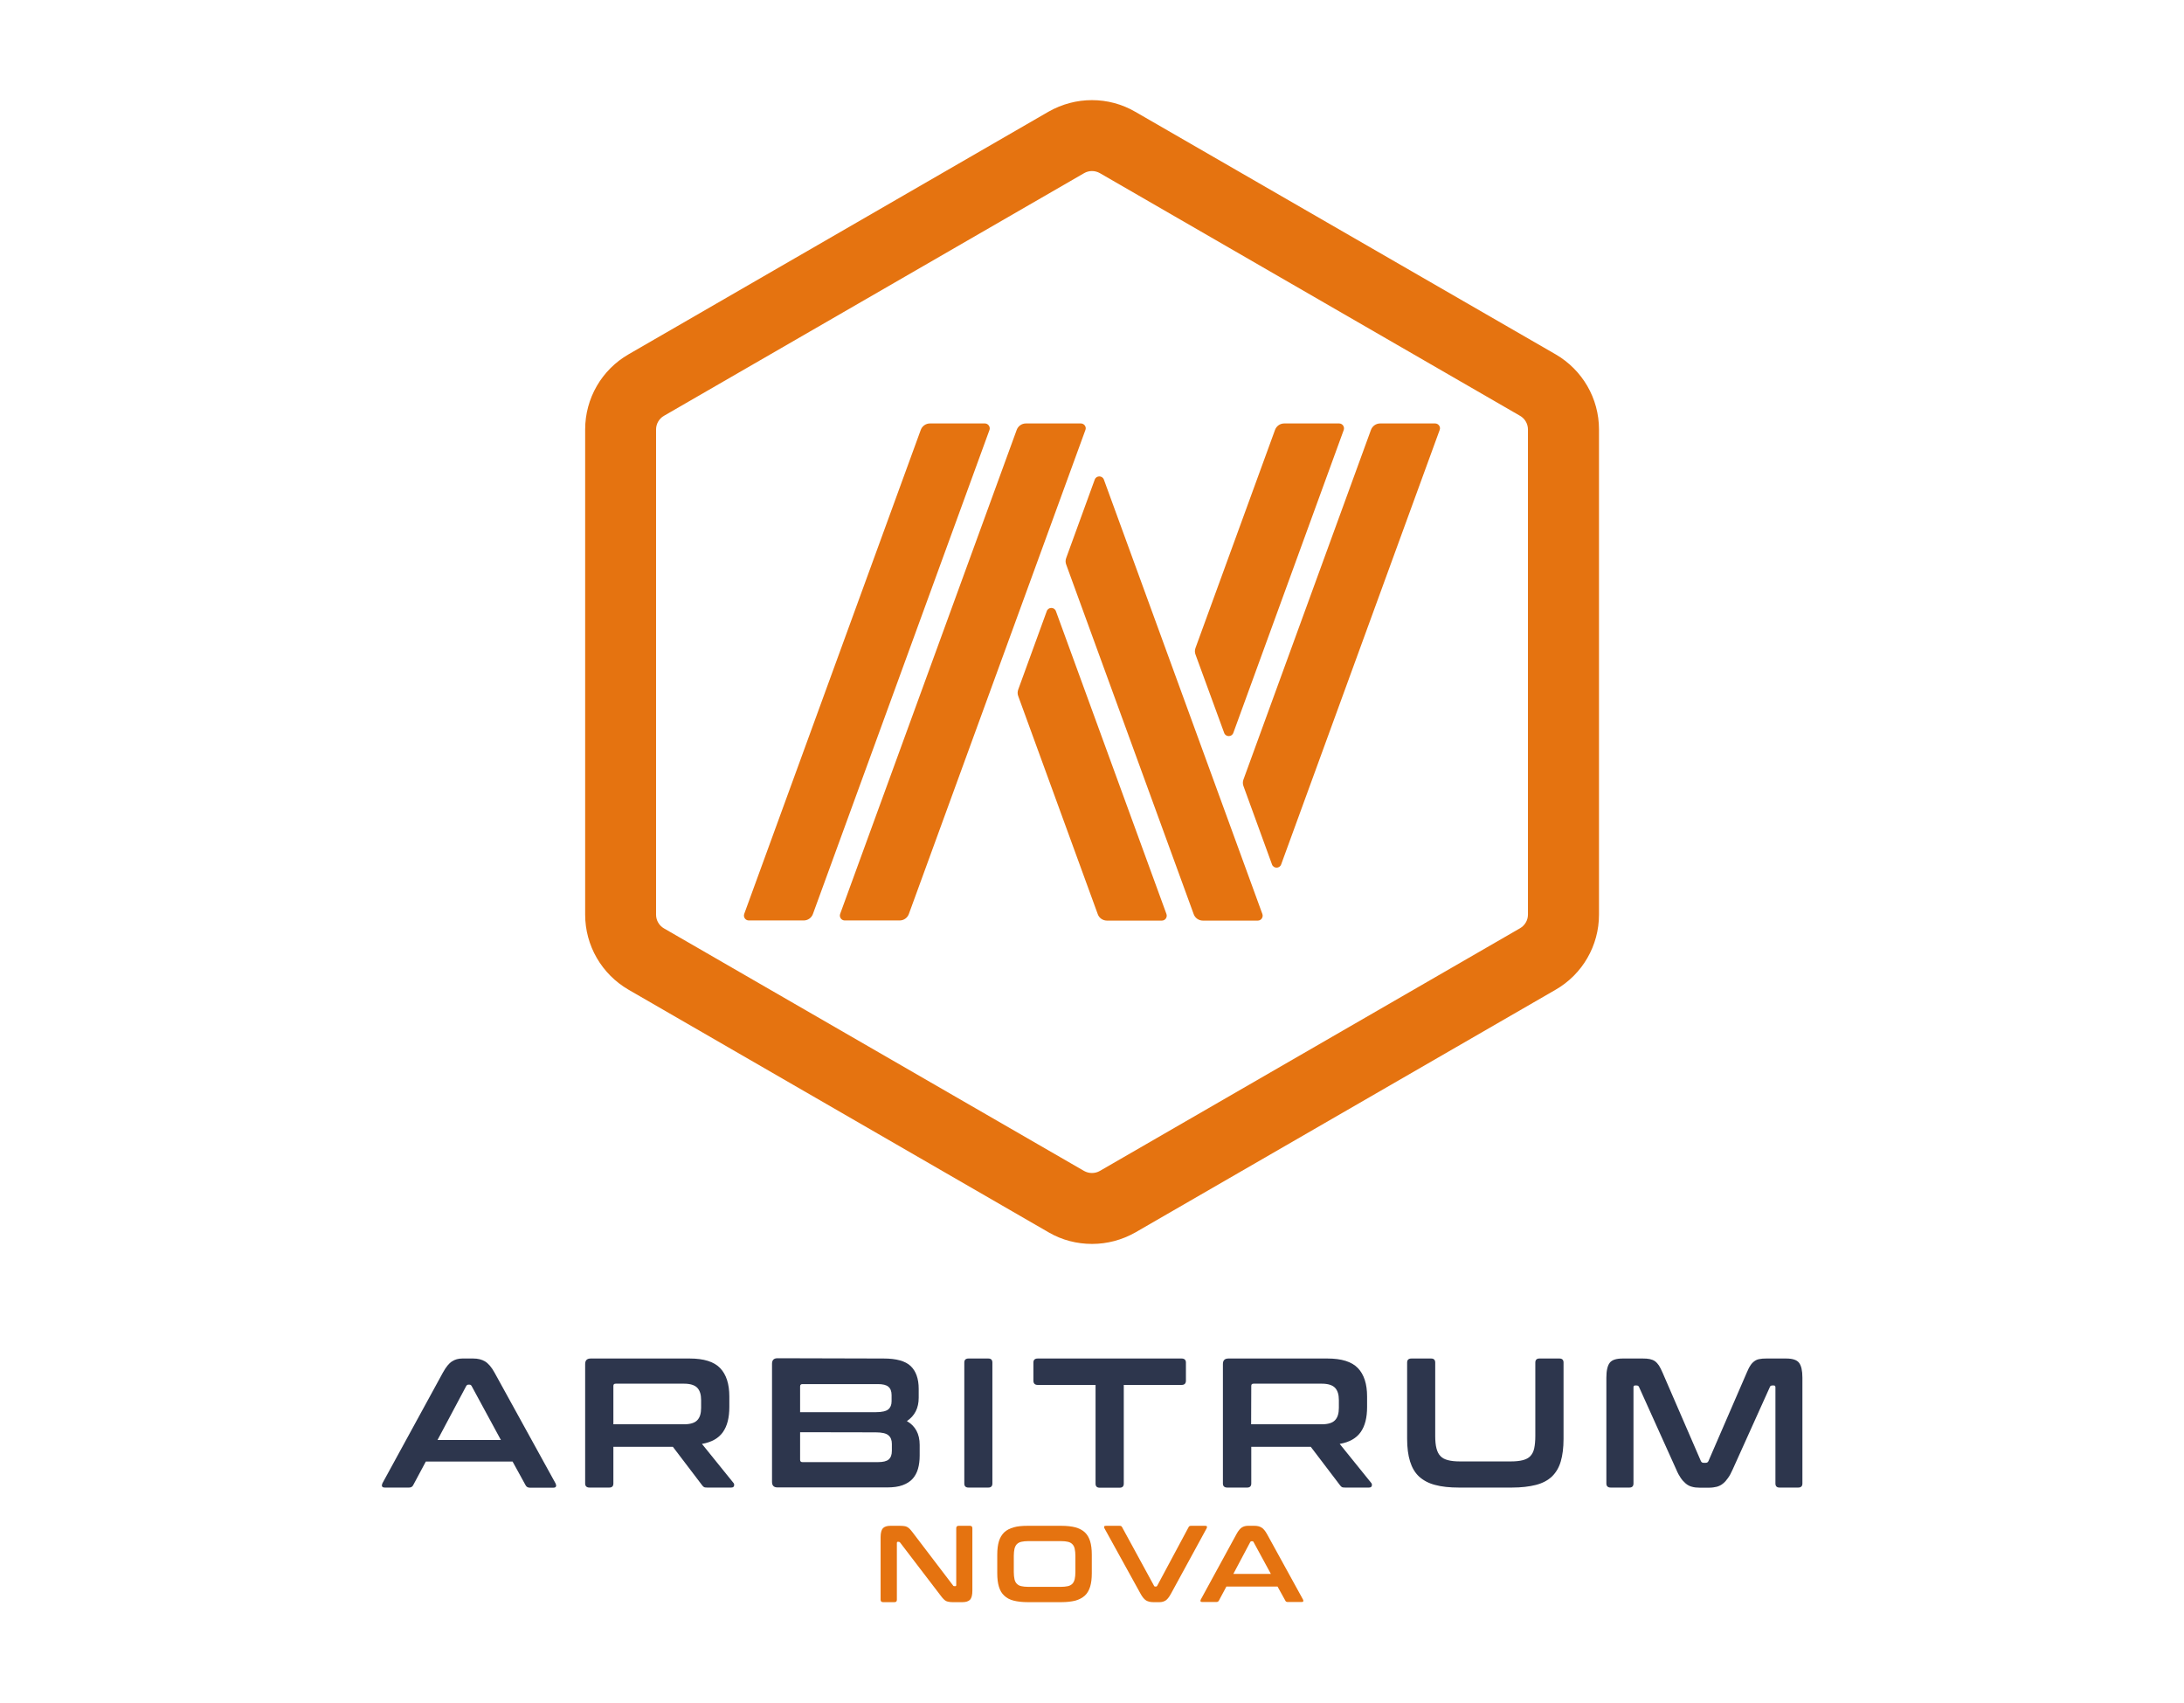
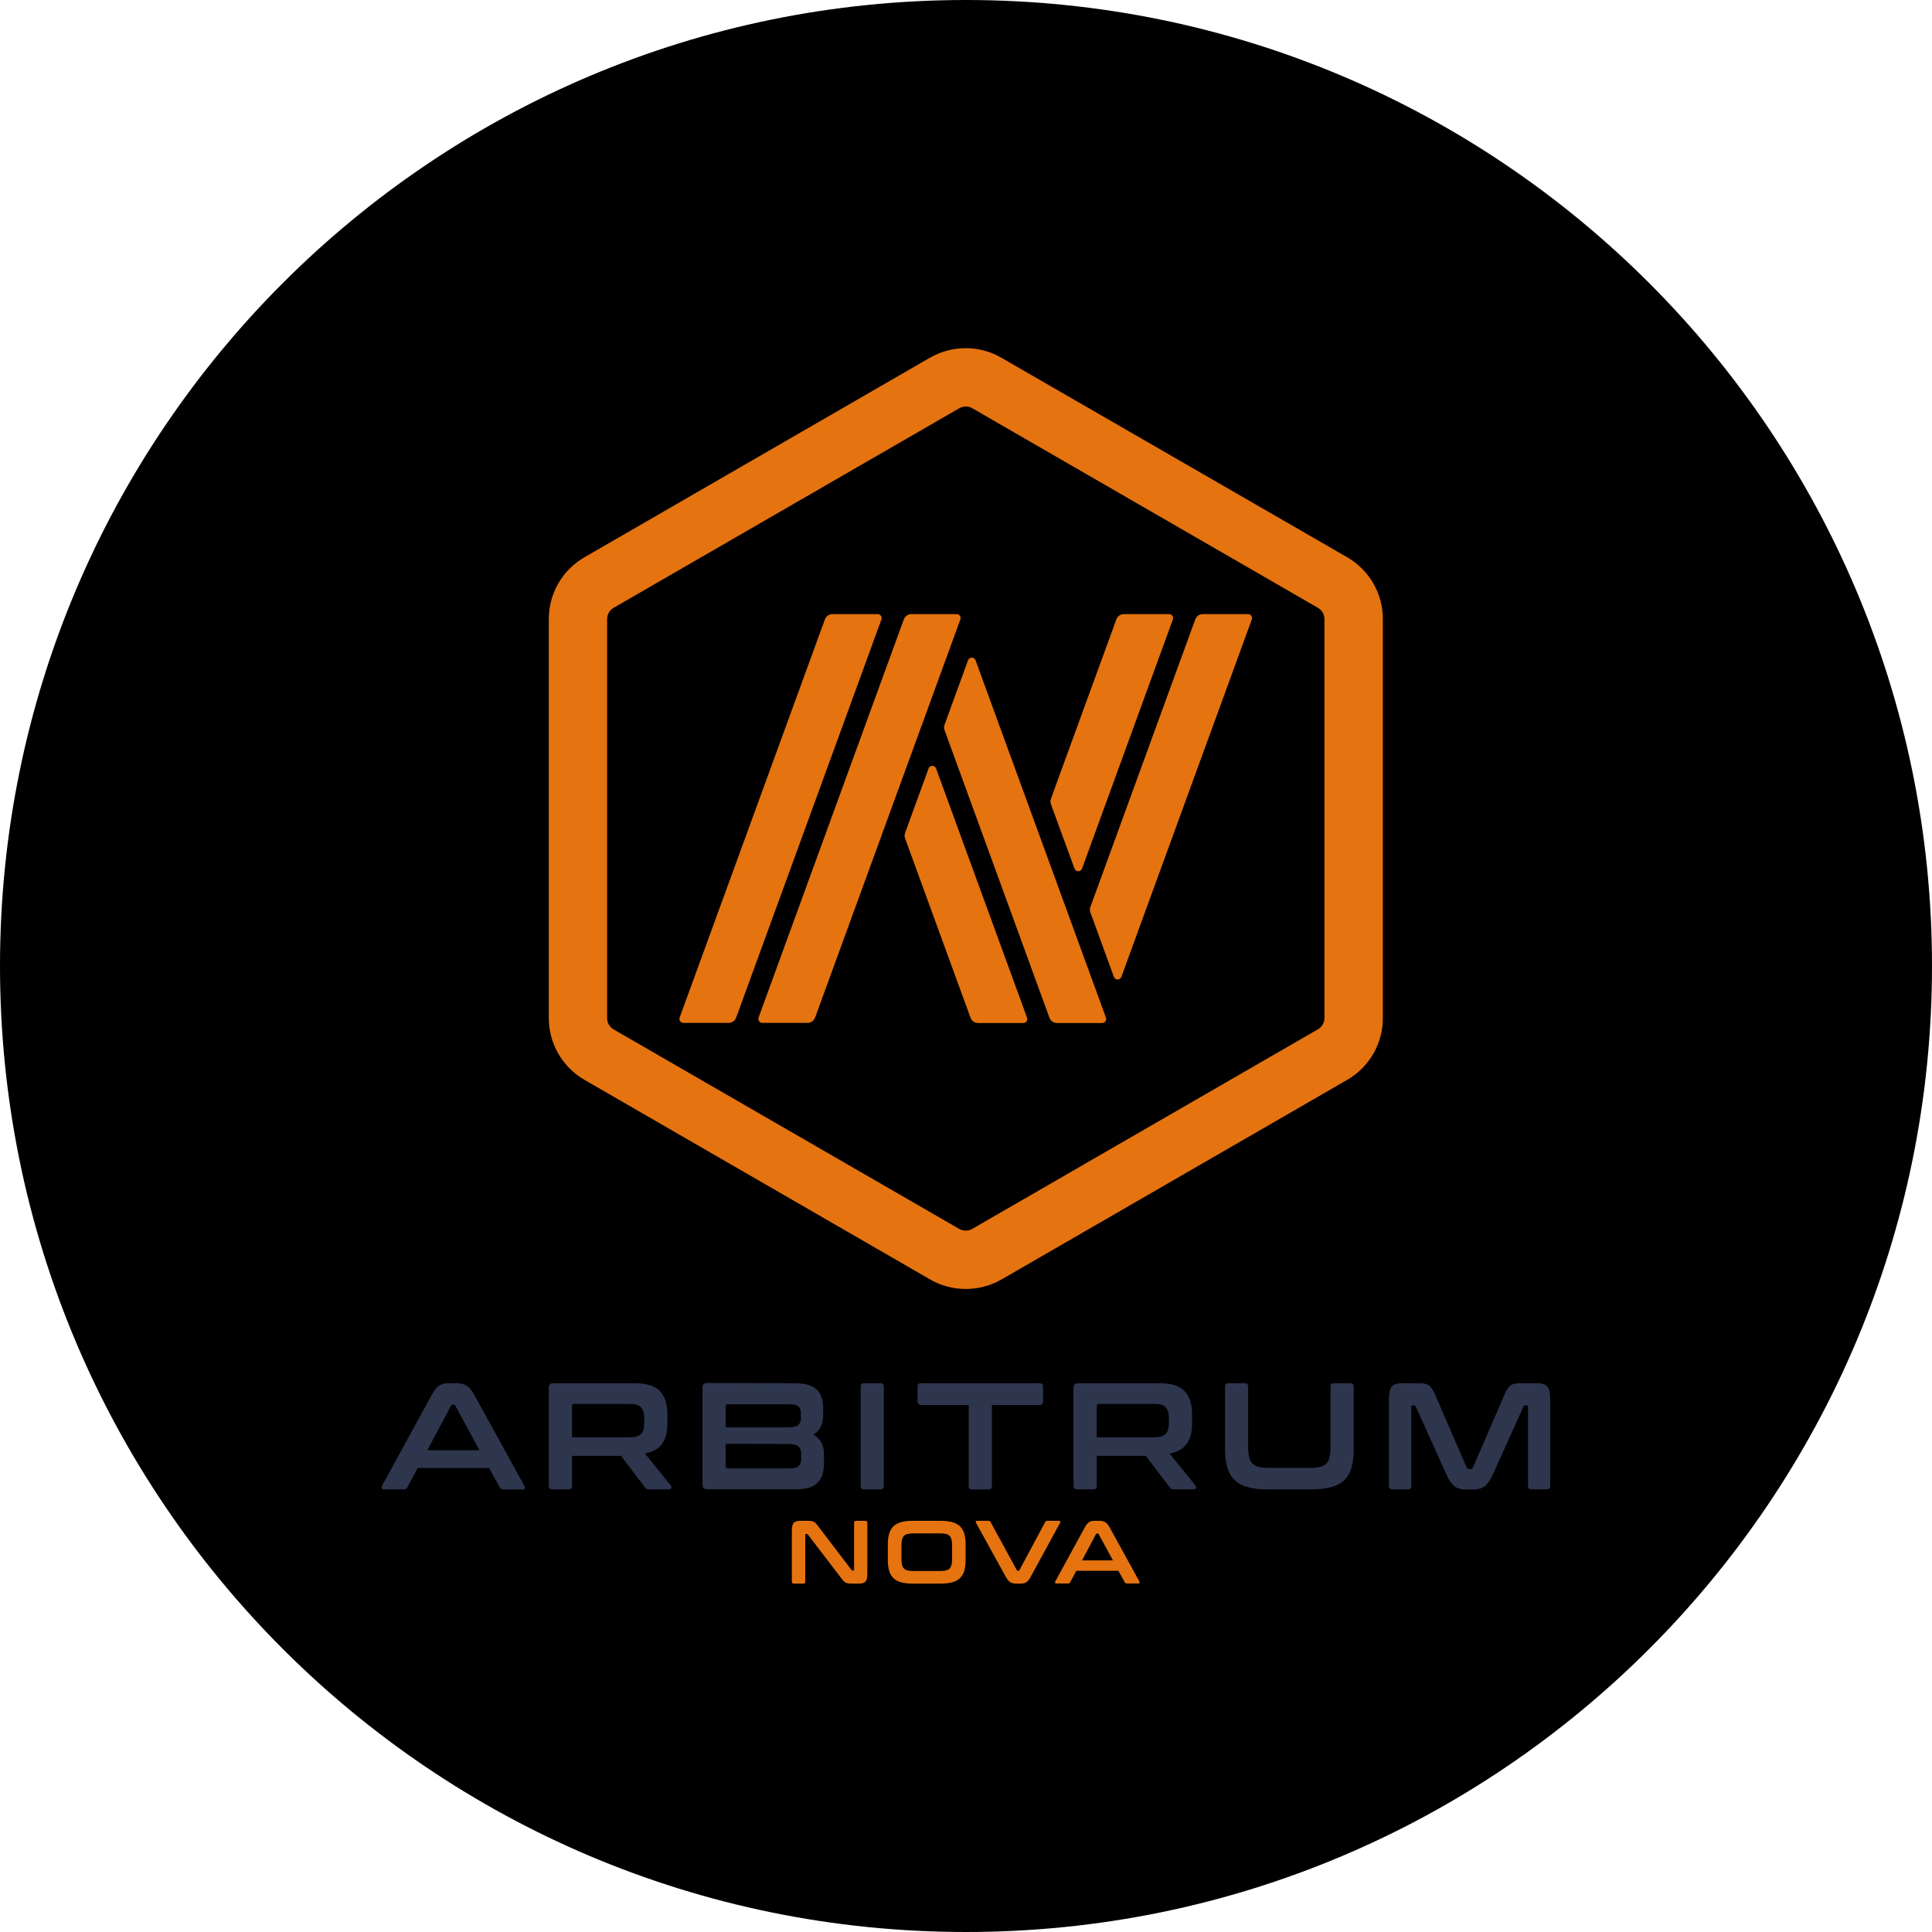
- <svg xmlns="http://www.w3.org/2000/svg" version="1.0" id="Layer_1" x="0px" y="0px" viewBox="0 0 1570.83 1224" style="enable-background:new 0 0 1570.83 1224;" xml:space="preserve">
-   <style type="text/css">
+ <svg xmlns="http://www.w3.org/2000/svg" version="1.0" id="Layer_1" x="0px" y="0px" viewBox="0 -173.415 1570.83 1570.83" style="enable-background:new 0 0 1570.83 1224;" xml:space="preserve">
+   <circle cx="785.415" cy="612" r="785.415" fill="#000" />
+   <g transform="translate(54.796 42.698) scale(0.93)">
+     <style type="text/css">
	.st0{fill:#E57310;}
	.st1{fill:#2D364D;}
</style>
-   <g>
    <g>
-       <path class="st0" d="M785.37,123c2,0,3.9,0.5,5.7,1.5l302.2,174.5c3.5,2,5.7,5.8,5.7,9.8v348.9c0,4-2.2,7.8-5.7,9.8L791.07,842    c-1.7,1-3.7,1.5-5.7,1.5s-3.9-0.5-5.7-1.5l-302.1-174.4c-3.5-2-5.7-5.8-5.7-9.8v-349c0-4,2.2-7.8,5.7-9.8l302.2-174.5    C781.47,123.5,783.47,123,785.37,123 M785.37,72c-10.8,0-21.5,2.8-31.2,8.3l-302.1,174.5c-19.3,11.1-31.2,31.7-31.2,54v348.9    c0,22.3,11.9,42.8,31.2,54l302.2,174.5c9.6,5.6,20.4,8.3,31.2,8.3c10.8,0,21.5-2.8,31.2-8.3l302.2-174.5    c19.3-11.1,31.2-31.7,31.2-54V308.8c0-22.3-11.9-42.8-31.2-54L816.57,80.4C806.97,74.8,796.17,72,785.37,72L785.37,72z" />
      <g>
-         <path class="st0" d="M708.37,304.5h-39.5c-3,0-5.6,1.9-6.6,4.6l-127,348.1c-0.8,2.3,0.9,4.7,3.3,4.7h39.5c3,0,5.6-1.9,6.6-4.6     l127-348.1C712.47,307,710.77,304.5,708.37,304.5z" />
-         <path class="st0" d="M759.47,439.5c-1.1-3.1-5.5-3.1-6.6,0l-20.5,56.3c-0.6,1.6-0.6,3.3,0,4.8l57.2,156.8c1,2.8,3.7,4.6,6.6,4.6     h39.5c2.4,0,4.1-2.4,3.3-4.7L759.47,439.5z" />
-         <path class="st0" d="M777.37,304.5h-39.5c-3,0-5.6,1.9-6.6,4.6l-127,348.1c-0.8,2.3,0.9,4.7,3.3,4.7h39.5c3,0,5.6-1.9,6.6-4.6     l127-348.1C781.57,307,779.87,304.5,777.37,304.5z" />
-         <path class="st0" d="M793.97,344.9c-1.1-3.1-5.5-3.1-6.6,0l-20.5,56.3c-0.6,1.6-0.6,3.3,0,4.8l91.7,251.4c1,2.8,3.7,4.6,6.6,4.6     h39.5c2.4,0,4.1-2.4,3.3-4.7L793.97,344.9z" />
-         <path class="st0" d="M1032.17,304.5h-39.5c-3,0-5.6,1.9-6.6,4.6l-91.7,251.4c-0.6,1.6-0.6,3.3,0,4.8l20.5,56.3     c1.1,3.1,5.5,3.1,6.6,0l114-312.4C1036.37,307,1034.67,304.5,1032.17,304.5z" />
-         <path class="st0" d="M880.47,527c1.1,3.1,5.5,3.1,6.6,0l79.4-217.8c0.8-2.3-0.9-4.7-3.3-4.7h-39.5c-3,0-5.6,1.9-6.6,4.6     l-57.2,156.8c-0.6,1.6-0.6,3.3,0,4.8L880.47,527z" />
+         <path class="st0" d="M785.37,123c2,0,3.9,0.5,5.7,1.5l302.2,174.5c3.5,2,5.7,5.8,5.7,9.8v348.9c0,4-2.2,7.8-5.7,9.8L791.07,842    c-1.7,1-3.7,1.5-5.7,1.5s-3.9-0.5-5.7-1.5l-302.1-174.4c-3.5-2-5.7-5.8-5.7-9.8v-349c0-4,2.2-7.8,5.7-9.8l302.2-174.5    C781.47,123.5,783.47,123,785.37,123 M785.37,72c-10.8,0-21.5,2.8-31.2,8.3l-302.1,174.5c-19.3,11.1-31.2,31.7-31.2,54v348.9    c0,22.3,11.9,42.8,31.2,54l302.2,174.5c9.6,5.6,20.4,8.3,31.2,8.3c10.8,0,21.5-2.8,31.2-8.3l302.2-174.5    c19.3-11.1,31.2-31.7,31.2-54V308.8c0-22.3-11.9-42.8-31.2-54L816.57,80.4C806.97,74.8,796.17,72,785.37,72L785.37,72z" />
+         <g>
+           <path class="st0" d="M708.37,304.5h-39.5c-3,0-5.6,1.9-6.6,4.6l-127,348.1c-0.8,2.3,0.9,4.7,3.3,4.7h39.5c3,0,5.6-1.9,6.6-4.6     l127-348.1C712.47,307,710.77,304.5,708.37,304.5z" />
+           <path class="st0" d="M759.47,439.5c-1.1-3.1-5.5-3.1-6.6,0l-20.5,56.3c-0.6,1.6-0.6,3.3,0,4.8l57.2,156.8c1,2.8,3.7,4.6,6.6,4.6     h39.5c2.4,0,4.1-2.4,3.3-4.7L759.47,439.5z" />
+           <path class="st0" d="M777.37,304.5h-39.5c-3,0-5.6,1.9-6.6,4.6l-127,348.1c-0.8,2.3,0.9,4.7,3.3,4.7h39.5c3,0,5.6-1.9,6.6-4.6     l127-348.1C781.57,307,779.87,304.5,777.37,304.5z" />
+           <path class="st0" d="M793.97,344.9c-1.1-3.1-5.5-3.1-6.6,0l-20.5,56.3c-0.6,1.6-0.6,3.3,0,4.8l91.7,251.4c1,2.8,3.7,4.6,6.6,4.6     h39.5c2.4,0,4.1-2.4,3.3-4.7L793.97,344.9z" />
+           <path class="st0" d="M1032.17,304.5h-39.5c-3,0-5.6,1.9-6.6,4.6l-91.7,251.4c-0.6,1.6-0.6,3.3,0,4.8l20.5,56.3     c1.1,3.1,5.5,3.1,6.6,0l114-312.4C1036.37,307,1034.67,304.5,1032.17,304.5z" />
+           <path class="st0" d="M880.47,527c1.1,3.1,5.5,3.1,6.6,0l79.4-217.8c0.8-2.3-0.9-4.7-3.3-4.7h-39.5c-3,0-5.6,1.9-6.6,4.6     l-57.2,156.8c-0.6,1.6-0.6,3.3,0,4.8L880.47,527z" />
+         </g>
      </g>
-     </g>
-     <g>
-       <path class="st1" d="M340.37,976.9c3.4,0,6.2,0.7,8.5,2.1c2.3,1.4,4.6,4,6.8,8l43.9,79.7c0.4,0.9,0.6,1.6,0.3,2.2    c-0.2,0.6-0.9,0.9-1.9,0.9h-16.8c-1.5,0-2.5-0.6-3.1-1.7l-9.4-17.1h-62.4l-9.1,17c-0.6,1.2-1.6,1.7-3,1.7h-17.3    c-1.2,0-1.8-0.3-2.1-0.9c-0.2-0.6-0.1-1.3,0.3-2.2l43.5-79.6c2.2-4,4.4-6.7,6.5-8c2.1-1.4,4.6-2.1,7.4-2.1H340.37z M314.67,1035.5    h45.6l-21.1-38.9c-0.4-0.6-0.8-0.9-1.5-0.9h-0.8c-0.6,0-1.1,0.3-1.5,0.9L314.67,1035.5z" />
-       <path class="st1" d="M496.07,976.9c10.2,0,17.5,2.3,21.9,6.9c4.4,4.6,6.6,11.4,6.6,20.4v7.6c0,7.6-1.5,13.6-4.6,18    c-3.1,4.4-8.1,7.3-15.1,8.5l22.7,28.1c0.4,0.4,0.6,1.1,0.4,2c-0.2,0.9-0.9,1.3-2.1,1.3h-17.2c-1.2,0-1.9-0.1-2.4-0.4    c-0.4-0.3-0.9-0.7-1.3-1.3l-21-27.6h-42.8v26.4c0,1.9-1,2.9-2.9,2.9h-14.3c-2,0-3.1-1-3.1-2.9v-85.9c0-2.7,1.3-4,4-4H496.07    L496.07,976.9z M441.17,1024.2h50.8c4.5,0,7.7-1,9.5-2.9c1.9-1.9,2.8-4.9,2.8-8.9v-5.6c0-4-0.9-6.9-2.8-8.9    c-1.9-1.9-5-2.9-9.5-2.9h-49.1c-1.2,0-1.7,0.5-1.7,1.6L441.17,1024.2L441.17,1024.2z" />
-       <path class="st1" d="M635.57,976.9c9.1,0,15.6,1.8,19.4,5.4c3.8,3.6,5.8,9.1,5.8,16.4v6.4c0,7.4-2.8,13-8.5,16.8    c6.1,3.5,9.2,9.2,9.2,17.1v7.7c0,3.5-0.4,6.7-1.2,9.5s-2.1,5.2-3.9,7.2s-4.2,3.5-7.2,4.6c-3,1.1-6.7,1.6-11.1,1.6h-78.8    c-2.7,0-4-1.3-4-4v-84.9c0-2.7,1.3-4,4-4L635.57,976.9L635.57,976.9z M575.47,1015.5h54.4c4.4,0,7.4-0.7,9-2    c1.6-1.3,2.4-3.3,2.4-5.8v-4.5c0-2.7-0.8-4.8-2.3-6c-1.5-1.3-4-1.9-7.5-1.9h-54.3c-1.2,0-1.7,0.6-1.7,1.7V1015.5z M575.47,1029.9    v19.8c0,1.2,0.6,1.7,1.7,1.7h54.4c3.5,0,6.1-0.6,7.6-1.9s2.3-3.3,2.3-6.2v-5c0-2.7-0.8-4.8-2.5-6.2c-1.6-1.4-4.7-2.1-9.1-2.1    L575.47,1029.9L575.47,1029.9z" />
-       <path class="st1" d="M710.87,976.9c1.9,0,2.9,1,2.9,2.9v87c0,1.9-1,2.9-2.9,2.9h-14.3c-2,0-3-1-3-2.9v-87c0-1.9,1-2.9,3-2.9    H710.87z" />
-       <path class="st1" d="M849.87,976.9c2,0,3.1,1,3.1,2.9v13c0,2-1,3.1-3.1,3.1h-41.6v71c0,1.9-1,2.9-2.9,2.9h-14.5    c-1.9,0-2.9-1-2.9-2.9v-71h-41.6c-2,0-3.1-1-3.1-3.1v-13c0-1.9,1-2.9,3.1-2.9H849.87z" />
-       <path class="st1" d="M954.77,976.9c10.2,0,17.5,2.3,21.9,6.9c4.4,4.6,6.6,11.4,6.6,20.4v7.6c0,7.6-1.5,13.6-4.6,18    s-8.1,7.3-15.1,8.5l22.7,28.1c0.4,0.4,0.6,1.1,0.4,2c-0.2,0.9-0.9,1.3-2.1,1.3h-17.1c-1.2,0-1.9-0.1-2.4-0.4    c-0.4-0.3-0.9-0.7-1.3-1.3l-21-27.6h-42.8v26.4c0,1.9-1,2.9-2.9,2.9h-14.4c-2,0-3.1-1-3.1-2.9v-85.9c0-2.7,1.3-4,4-4H954.77    L954.77,976.9z M899.87,1024.2h50.8c4.5,0,7.7-1,9.5-2.9c1.9-1.9,2.8-4.9,2.8-8.9v-5.6c0-4-0.9-6.9-2.8-8.9    c-1.9-1.9-5-2.9-9.5-2.9h-49c-1.2,0-1.7,0.5-1.7,1.6L899.87,1024.2L899.87,1024.2z" />
-       <path class="st1" d="M1029.37,976.9c1.9,0,2.9,1,2.9,2.9v52.9c0,3.5,0.3,6.5,0.9,8.8c0.6,2.3,1.5,4.2,2.9,5.6    c1.3,1.4,3.1,2.3,5.4,2.9c2.3,0.6,5.1,0.9,8.6,0.9h36.6c3.4,0,6.3-0.3,8.6-0.9c2.3-0.6,4-1.5,5.4-2.9c1.3-1.4,2.3-3.2,2.8-5.6    c0.5-2.3,0.8-5.3,0.8-8.8v-52.9c0-1.9,1-2.9,2.9-2.9h14.5c1.9,0,2.9,1,2.9,2.9v54.9c0,6.4-0.7,11.8-2,16.2    c-1.3,4.5-3.5,8.1-6.4,10.9c-3,2.8-6.8,4.8-11.5,6c-4.7,1.2-10.5,1.9-17.2,1.9h-38.2c-6.7,0-12.4-0.6-17.1-1.9    c-4.7-1.2-8.5-3.3-11.5-6c-3-2.8-5.1-6.4-6.5-10.9s-2.1-9.9-2.1-16.2v-54.9c0-1.9,1-2.9,3.1-2.9H1029.37z" />
-       <path class="st1" d="M1181.57,976.9c1.9,0,3.6,0.1,5,0.4c1.4,0.3,2.7,0.8,3.7,1.5c1.1,0.8,2,1.8,2.9,3.1c0.8,1.3,1.7,3,2.6,5.1    l27.6,63.7c0.4,0.8,1,1.2,1.9,1.2h1.6c0.9,0,1.5-0.4,1.9-1.2l27.6-63.7c0.9-2.1,1.7-3.8,2.6-5.1c0.8-1.3,1.8-2.3,2.9-3.1    c1.1-0.8,2.3-1.3,3.6-1.5c1.4-0.3,3-0.4,5-0.4h14.2c4.6,0,7.7,1,9.3,3.1s2.4,5.6,2.4,10.7v76.1c0,1.9-1,2.9-3,2.9h-13.5    c-1.9,0-2.9-1-2.9-2.9v-69.2c0-0.9-0.4-1.3-1.1-1.3h-1.2c-0.9,0-1.5,0.4-1.7,1.1l-26.8,59.4c-1.1,2.4-2.1,4.4-3.3,6    c-1.1,1.6-2.3,3-3.6,4c-1.3,1.1-2.7,1.8-4.4,2.3c-1.6,0.4-3.6,0.7-5.8,0.7h-6.4c-2.2,0-4.1-0.2-5.8-0.7c-1.6-0.4-3.1-1.2-4.4-2.3    c-1.3-1.1-2.5-2.4-3.6-4c-1.1-1.6-2.2-3.6-3.2-6l-26.8-59.4c-0.3-0.7-0.8-1.1-1.7-1.1h-1.2c-0.7,0-1.1,0.4-1.1,1.3v69.2    c0,1.9-1,2.9-2.9,2.9h-13.5c-2,0-3.1-1-3.1-2.9v-76.1c0-5,0.8-8.6,2.4-10.7c1.6-2.1,4.7-3.1,9.4-3.1H1181.57z" />
-     </g>
-     <g>
-       <path class="st0" d="M647.27,1097.2c1.3,0,2.3,0.1,3.1,0.2c0.8,0.1,1.6,0.3,2.2,0.7c0.6,0.3,1.2,0.8,1.8,1.4s1.2,1.4,2,2.4    l29.1,38.2c0.2,0.4,0.5,0.5,1,0.5h0.7c0.4,0,0.6-0.3,0.6-0.8v-40.9c0-1.1,0.6-1.7,1.7-1.7h8.2c1.1,0,1.7,0.6,1.7,1.7v45    c0,3.2-0.6,5.3-1.7,6.5c-1.2,1.1-2.9,1.7-5.3,1.7h-6.7c-1.2,0-2.2,0-3-0.2c-0.8-0.1-1.5-0.3-2.2-0.6c-0.6-0.3-1.2-0.8-1.8-1.4    c-0.6-0.6-1.3-1.4-2.1-2.5l-29.2-38.2c-0.3-0.4-0.7-0.5-1-0.5h-0.7c-0.4,0-0.6,0.3-0.6,0.8v40.9c0,1.2-0.6,1.7-1.7,1.7h-8.2    c-1.2,0-1.8-0.6-1.8-1.7v-45c0-3.2,0.6-5.3,1.7-6.5c1.1-1.1,2.9-1.7,5.3-1.7H647.27z" />
-       <path class="st0" d="M763.37,1097.2c4,0,7.4,0.4,10.1,1.1c2.8,0.8,5.1,2,6.8,3.6c1.7,1.6,3,3.8,3.8,6.4s1.2,5.8,1.2,9.6v13.5    c0,3.8-0.4,7-1.2,9.6c-0.8,2.6-2.1,4.8-3.8,6.4c-1.8,1.6-4,2.8-6.8,3.6c-2.8,0.7-6.2,1.1-10.1,1.1h-24.2c-4,0-7.3-0.4-10.1-1.1    c-2.8-0.7-5-1.9-6.8-3.6c-1.8-1.6-3-3.8-3.8-6.4s-1.2-5.8-1.2-9.6v-13.5c0-3.8,0.4-6.9,1.2-9.6c0.8-2.6,2.1-4.7,3.8-6.4    c1.7-1.6,4-2.8,6.8-3.6c2.8-0.8,6.1-1.1,10.1-1.1H763.37z M729.17,1130.5c0,2,0.2,3.7,0.5,5.1s0.9,2.5,1.7,3.3    c0.8,0.8,1.8,1.4,3.2,1.7c1.3,0.3,3,0.5,5.1,0.5h23.3c2,0,3.7-0.2,5.1-0.5c1.3-0.3,2.4-0.9,3.2-1.7c0.8-0.8,1.3-1.9,1.7-3.3    c0.3-1.4,0.5-3.1,0.5-5.1v-11.7c0-2-0.2-3.7-0.5-5.1s-0.9-2.5-1.7-3.3s-1.8-1.4-3.2-1.7c-1.3-0.3-3-0.5-5.1-0.5h-23.3    c-2,0-3.7,0.2-5.1,0.5c-1.3,0.3-2.4,0.9-3.2,1.7c-0.8,0.8-1.3,1.9-1.7,3.3c-0.3,1.4-0.5,3.1-0.5,5.1V1130.5z" />
-       <path class="st0" d="M805.27,1097.2c0.5,0,0.9,0.1,1.1,0.2c0.2,0.2,0.5,0.4,0.7,0.8l23,42.2c0.2,0.4,0.5,0.5,0.9,0.5h0.4    c0.4,0,0.7-0.2,0.9-0.5l22.6-42.2c0.3-0.7,0.9-1,1.8-1h10.3c0.6,0,1,0.2,1.1,0.5s0.1,0.8-0.2,1.3l-25.7,47.1    c-1.3,2.4-2.6,4-3.8,4.8c-1.3,0.8-2.7,1.2-4.4,1.2h-4.5c-2,0-3.7-0.4-5.1-1.2c-1.3-0.8-2.7-2.4-4-4.8l-26-47.1    c-0.3-0.5-0.3-1-0.2-1.3s0.5-0.5,1.2-0.5H805.27z" />
-       <path class="st0" d="M902.27,1097.2c2,0,3.7,0.4,5,1.2c1.4,0.8,2.7,2.4,4,4.7l25.9,47.1c0.3,0.5,0.3,1,0.2,1.3s-0.5,0.5-1.1,0.5    h-10c-0.9,0-1.5-0.3-1.8-1l-5.6-10.1h-36.8l-5.4,10.1c-0.4,0.7-1,1-1.8,1h-10.2c-0.7,0-1.1-0.2-1.2-0.5s-0.1-0.8,0.2-1.3    l25.7-47.1c1.3-2.4,2.6-3.9,3.8-4.7c1.3-0.8,2.7-1.2,4.4-1.2L902.27,1097.2L902.27,1097.2z M887.07,1131.8h27l-12.5-23    c-0.2-0.4-0.5-0.5-0.9-0.5h-0.5c-0.4,0-0.7,0.2-0.9,0.5L887.07,1131.8z" />
+       <g>
+         <path class="st1" d="M340.37,976.9c3.4,0,6.2,0.7,8.5,2.1c2.3,1.4,4.6,4,6.8,8l43.9,79.7c0.4,0.9,0.6,1.6,0.3,2.2    c-0.2,0.6-0.9,0.9-1.9,0.9h-16.8c-1.5,0-2.5-0.6-3.1-1.7l-9.4-17.1h-62.4l-9.1,17c-0.6,1.2-1.6,1.7-3,1.7h-17.3    c-1.2,0-1.8-0.3-2.1-0.9c-0.2-0.6-0.1-1.3,0.3-2.2l43.5-79.6c2.2-4,4.4-6.7,6.5-8c2.1-1.4,4.6-2.1,7.4-2.1H340.37z M314.67,1035.5    h45.6l-21.1-38.9c-0.4-0.6-0.8-0.9-1.5-0.9h-0.8c-0.6,0-1.1,0.3-1.5,0.9L314.67,1035.5z" />
+         <path class="st1" d="M496.07,976.9c10.2,0,17.5,2.3,21.9,6.9c4.4,4.6,6.6,11.4,6.6,20.4v7.6c0,7.6-1.5,13.6-4.6,18    c-3.1,4.4-8.1,7.3-15.1,8.5l22.7,28.1c0.4,0.4,0.6,1.1,0.4,2c-0.2,0.9-0.9,1.3-2.1,1.3h-17.2c-1.2,0-1.9-0.1-2.4-0.4    c-0.4-0.3-0.9-0.7-1.3-1.3l-21-27.6h-42.8v26.4c0,1.9-1,2.9-2.9,2.9h-14.3c-2,0-3.1-1-3.1-2.9v-85.9c0-2.7,1.3-4,4-4H496.07    L496.07,976.9z M441.17,1024.2h50.8c4.5,0,7.7-1,9.5-2.9c1.9-1.9,2.8-4.9,2.8-8.9v-5.6c0-4-0.9-6.9-2.8-8.9    c-1.9-1.9-5-2.9-9.5-2.9h-49.1c-1.2,0-1.7,0.5-1.7,1.6L441.17,1024.2L441.17,1024.2z" />
+         <path class="st1" d="M635.57,976.9c9.1,0,15.6,1.8,19.4,5.4c3.8,3.6,5.8,9.1,5.8,16.4v6.4c0,7.4-2.8,13-8.5,16.8    c6.1,3.5,9.2,9.2,9.2,17.1v7.7c0,3.5-0.4,6.7-1.2,9.5s-2.1,5.2-3.9,7.2s-4.2,3.5-7.2,4.6c-3,1.1-6.7,1.6-11.1,1.6h-78.8    c-2.7,0-4-1.3-4-4v-84.9c0-2.7,1.3-4,4-4L635.57,976.9L635.57,976.9z M575.47,1015.5h54.4c4.4,0,7.4-0.7,9-2    c1.6-1.3,2.4-3.3,2.4-5.8v-4.5c0-2.7-0.8-4.8-2.3-6c-1.5-1.3-4-1.9-7.5-1.9h-54.3c-1.2,0-1.7,0.6-1.7,1.7V1015.5z M575.47,1029.9    v19.8c0,1.2,0.6,1.7,1.7,1.7h54.4c3.5,0,6.1-0.6,7.6-1.9s2.3-3.3,2.3-6.2v-5c0-2.7-0.8-4.8-2.5-6.2c-1.6-1.4-4.7-2.1-9.1-2.1    L575.47,1029.9L575.47,1029.9z" />
+         <path class="st1" d="M710.87,976.9c1.9,0,2.9,1,2.9,2.9v87c0,1.9-1,2.9-2.9,2.9h-14.3c-2,0-3-1-3-2.9v-87c0-1.9,1-2.9,3-2.9    H710.87z" />
+         <path class="st1" d="M849.87,976.9c2,0,3.1,1,3.1,2.9v13c0,2-1,3.1-3.1,3.1h-41.6v71c0,1.9-1,2.9-2.9,2.9h-14.5    c-1.9,0-2.9-1-2.9-2.9v-71h-41.6c-2,0-3.1-1-3.1-3.1v-13c0-1.9,1-2.9,3.1-2.9H849.87z" />
+         <path class="st1" d="M954.77,976.9c10.2,0,17.5,2.3,21.9,6.9c4.4,4.6,6.6,11.4,6.6,20.4v7.6c0,7.6-1.5,13.6-4.6,18    s-8.1,7.3-15.1,8.5l22.7,28.1c0.4,0.4,0.6,1.1,0.4,2c-0.2,0.9-0.9,1.3-2.1,1.3h-17.1c-1.2,0-1.9-0.1-2.4-0.4    c-0.4-0.3-0.9-0.7-1.3-1.3l-21-27.6h-42.8v26.4c0,1.9-1,2.9-2.9,2.9h-14.4c-2,0-3.1-1-3.1-2.9v-85.9c0-2.7,1.3-4,4-4H954.77    L954.77,976.9z M899.87,1024.2h50.8c4.5,0,7.7-1,9.5-2.9c1.9-1.9,2.8-4.9,2.8-8.9v-5.6c0-4-0.9-6.9-2.8-8.9    c-1.9-1.9-5-2.9-9.5-2.9h-49c-1.2,0-1.7,0.5-1.7,1.6L899.87,1024.2L899.87,1024.2z" />
+         <path class="st1" d="M1029.37,976.9c1.9,0,2.9,1,2.9,2.9v52.9c0,3.5,0.3,6.5,0.9,8.8c0.6,2.3,1.5,4.2,2.9,5.6    c1.3,1.4,3.1,2.3,5.4,2.9c2.3,0.6,5.1,0.9,8.6,0.9h36.6c3.4,0,6.3-0.3,8.6-0.9c2.3-0.6,4-1.5,5.4-2.9c1.3-1.4,2.3-3.2,2.8-5.6    c0.5-2.3,0.8-5.3,0.8-8.8v-52.9c0-1.9,1-2.9,2.9-2.9h14.5c1.9,0,2.9,1,2.9,2.9v54.9c0,6.4-0.7,11.8-2,16.2    c-1.3,4.5-3.5,8.1-6.4,10.9c-3,2.8-6.8,4.8-11.5,6c-4.7,1.2-10.5,1.9-17.2,1.9h-38.2c-6.7,0-12.4-0.6-17.1-1.9    c-4.7-1.2-8.5-3.3-11.5-6c-3-2.8-5.1-6.4-6.5-10.9s-2.1-9.9-2.1-16.2v-54.9c0-1.9,1-2.9,3.1-2.9H1029.37z" />
+         <path class="st1" d="M1181.57,976.9c1.9,0,3.6,0.1,5,0.4c1.4,0.3,2.7,0.8,3.7,1.5c1.1,0.8,2,1.8,2.9,3.1c0.8,1.3,1.7,3,2.6,5.1    l27.6,63.7c0.4,0.8,1,1.2,1.9,1.2h1.6c0.9,0,1.5-0.4,1.9-1.2l27.6-63.7c0.9-2.1,1.7-3.8,2.6-5.1c0.8-1.3,1.8-2.3,2.9-3.1    c1.1-0.8,2.3-1.3,3.6-1.5c1.4-0.3,3-0.4,5-0.4h14.2c4.6,0,7.7,1,9.3,3.1s2.4,5.6,2.4,10.7v76.1c0,1.9-1,2.9-3,2.9h-13.5    c-1.9,0-2.9-1-2.9-2.9v-69.2c0-0.9-0.4-1.3-1.1-1.3h-1.2c-0.9,0-1.5,0.4-1.7,1.1l-26.8,59.4c-1.1,2.4-2.1,4.4-3.3,6    c-1.1,1.6-2.3,3-3.6,4c-1.3,1.1-2.7,1.8-4.4,2.3c-1.6,0.4-3.6,0.7-5.8,0.7h-6.4c-2.2,0-4.1-0.2-5.8-0.7c-1.6-0.4-3.1-1.2-4.4-2.3    c-1.3-1.1-2.5-2.4-3.6-4c-1.1-1.6-2.2-3.6-3.2-6l-26.8-59.4c-0.3-0.7-0.8-1.1-1.7-1.1h-1.2c-0.7,0-1.1,0.4-1.1,1.3v69.2    c0,1.9-1,2.9-2.9,2.9h-13.5c-2,0-3.1-1-3.1-2.9v-76.1c0-5,0.8-8.6,2.4-10.7c1.6-2.1,4.7-3.1,9.4-3.1H1181.57z" />
+       </g>
+       <g>
+         <path class="st0" d="M647.27,1097.2c1.3,0,2.3,0.1,3.1,0.2c0.8,0.1,1.6,0.3,2.2,0.7c0.6,0.3,1.2,0.8,1.8,1.4s1.2,1.4,2,2.4    l29.1,38.2c0.2,0.4,0.5,0.5,1,0.5h0.7c0.4,0,0.6-0.3,0.6-0.8v-40.9c0-1.1,0.6-1.7,1.7-1.7h8.2c1.1,0,1.7,0.6,1.7,1.7v45    c0,3.2-0.6,5.3-1.7,6.5c-1.2,1.1-2.9,1.7-5.3,1.7h-6.7c-1.2,0-2.2,0-3-0.2c-0.8-0.1-1.5-0.3-2.2-0.6c-0.6-0.3-1.2-0.8-1.8-1.4    c-0.6-0.6-1.3-1.4-2.1-2.5l-29.2-38.2c-0.3-0.4-0.7-0.5-1-0.5h-0.7c-0.4,0-0.6,0.3-0.6,0.8v40.9c0,1.2-0.6,1.7-1.7,1.7h-8.2    c-1.2,0-1.8-0.6-1.8-1.7v-45c0-3.2,0.6-5.3,1.7-6.5c1.1-1.1,2.9-1.7,5.3-1.7H647.27z" />
+         <path class="st0" d="M763.37,1097.2c4,0,7.4,0.4,10.1,1.1c2.8,0.8,5.1,2,6.8,3.6c1.7,1.6,3,3.8,3.8,6.4s1.2,5.8,1.2,9.6v13.5    c0,3.8-0.4,7-1.2,9.6c-0.8,2.6-2.1,4.8-3.8,6.4c-1.8,1.6-4,2.8-6.8,3.6c-2.8,0.7-6.2,1.1-10.1,1.1h-24.2c-4,0-7.3-0.4-10.1-1.1    c-2.8-0.7-5-1.9-6.8-3.6c-1.8-1.6-3-3.8-3.8-6.4s-1.2-5.8-1.2-9.6v-13.5c0-3.8,0.4-6.9,1.2-9.6c0.8-2.6,2.1-4.7,3.8-6.4    c1.7-1.6,4-2.8,6.8-3.6c2.8-0.8,6.1-1.1,10.1-1.1H763.37z M729.17,1130.5c0,2,0.2,3.7,0.5,5.1s0.9,2.5,1.7,3.3    c0.8,0.8,1.8,1.4,3.2,1.7c1.3,0.3,3,0.5,5.1,0.5h23.3c2,0,3.7-0.2,5.1-0.5c1.3-0.3,2.4-0.9,3.2-1.7c0.8-0.8,1.3-1.9,1.7-3.3    c0.3-1.4,0.5-3.1,0.5-5.1v-11.7c0-2-0.2-3.7-0.5-5.1s-0.9-2.5-1.7-3.3s-1.8-1.4-3.2-1.7c-1.3-0.3-3-0.5-5.1-0.5h-23.3    c-2,0-3.7,0.2-5.1,0.5c-1.3,0.3-2.4,0.9-3.2,1.7c-0.8,0.8-1.3,1.9-1.7,3.3c-0.3,1.4-0.5,3.1-0.5,5.1V1130.5z" />
+         <path class="st0" d="M805.27,1097.2c0.5,0,0.9,0.1,1.1,0.2c0.2,0.2,0.5,0.4,0.7,0.8l23,42.2c0.2,0.4,0.5,0.5,0.9,0.5h0.4    c0.4,0,0.7-0.2,0.9-0.5l22.6-42.2c0.3-0.7,0.9-1,1.8-1h10.3c0.6,0,1,0.2,1.1,0.5s0.1,0.8-0.2,1.3l-25.7,47.1    c-1.3,2.4-2.6,4-3.8,4.8c-1.3,0.8-2.7,1.2-4.4,1.2h-4.5c-2,0-3.7-0.4-5.1-1.2c-1.3-0.8-2.7-2.4-4-4.8l-26-47.1    c-0.3-0.5-0.3-1-0.2-1.3s0.5-0.5,1.2-0.5H805.27z" />
+         <path class="st0" d="M902.27,1097.2c2,0,3.7,0.4,5,1.2c1.4,0.8,2.7,2.4,4,4.7l25.9,47.1c0.3,0.5,0.3,1,0.2,1.3s-0.5,0.5-1.1,0.5    h-10c-0.9,0-1.5-0.3-1.8-1l-5.6-10.1h-36.8l-5.4,10.1c-0.4,0.7-1,1-1.8,1h-10.2c-0.7,0-1.1-0.2-1.2-0.5s-0.1-0.8,0.2-1.3    l25.7-47.1c1.3-2.4,2.6-3.9,3.8-4.7c1.3-0.8,2.7-1.2,4.4-1.2L902.27,1097.2L902.27,1097.2z M887.07,1131.8h27l-12.5-23    c-0.2-0.4-0.5-0.5-0.9-0.5h-0.5c-0.4,0-0.7,0.2-0.9,0.5L887.07,1131.8z" />
+       </g>
    </g>
  </g>
</svg>
